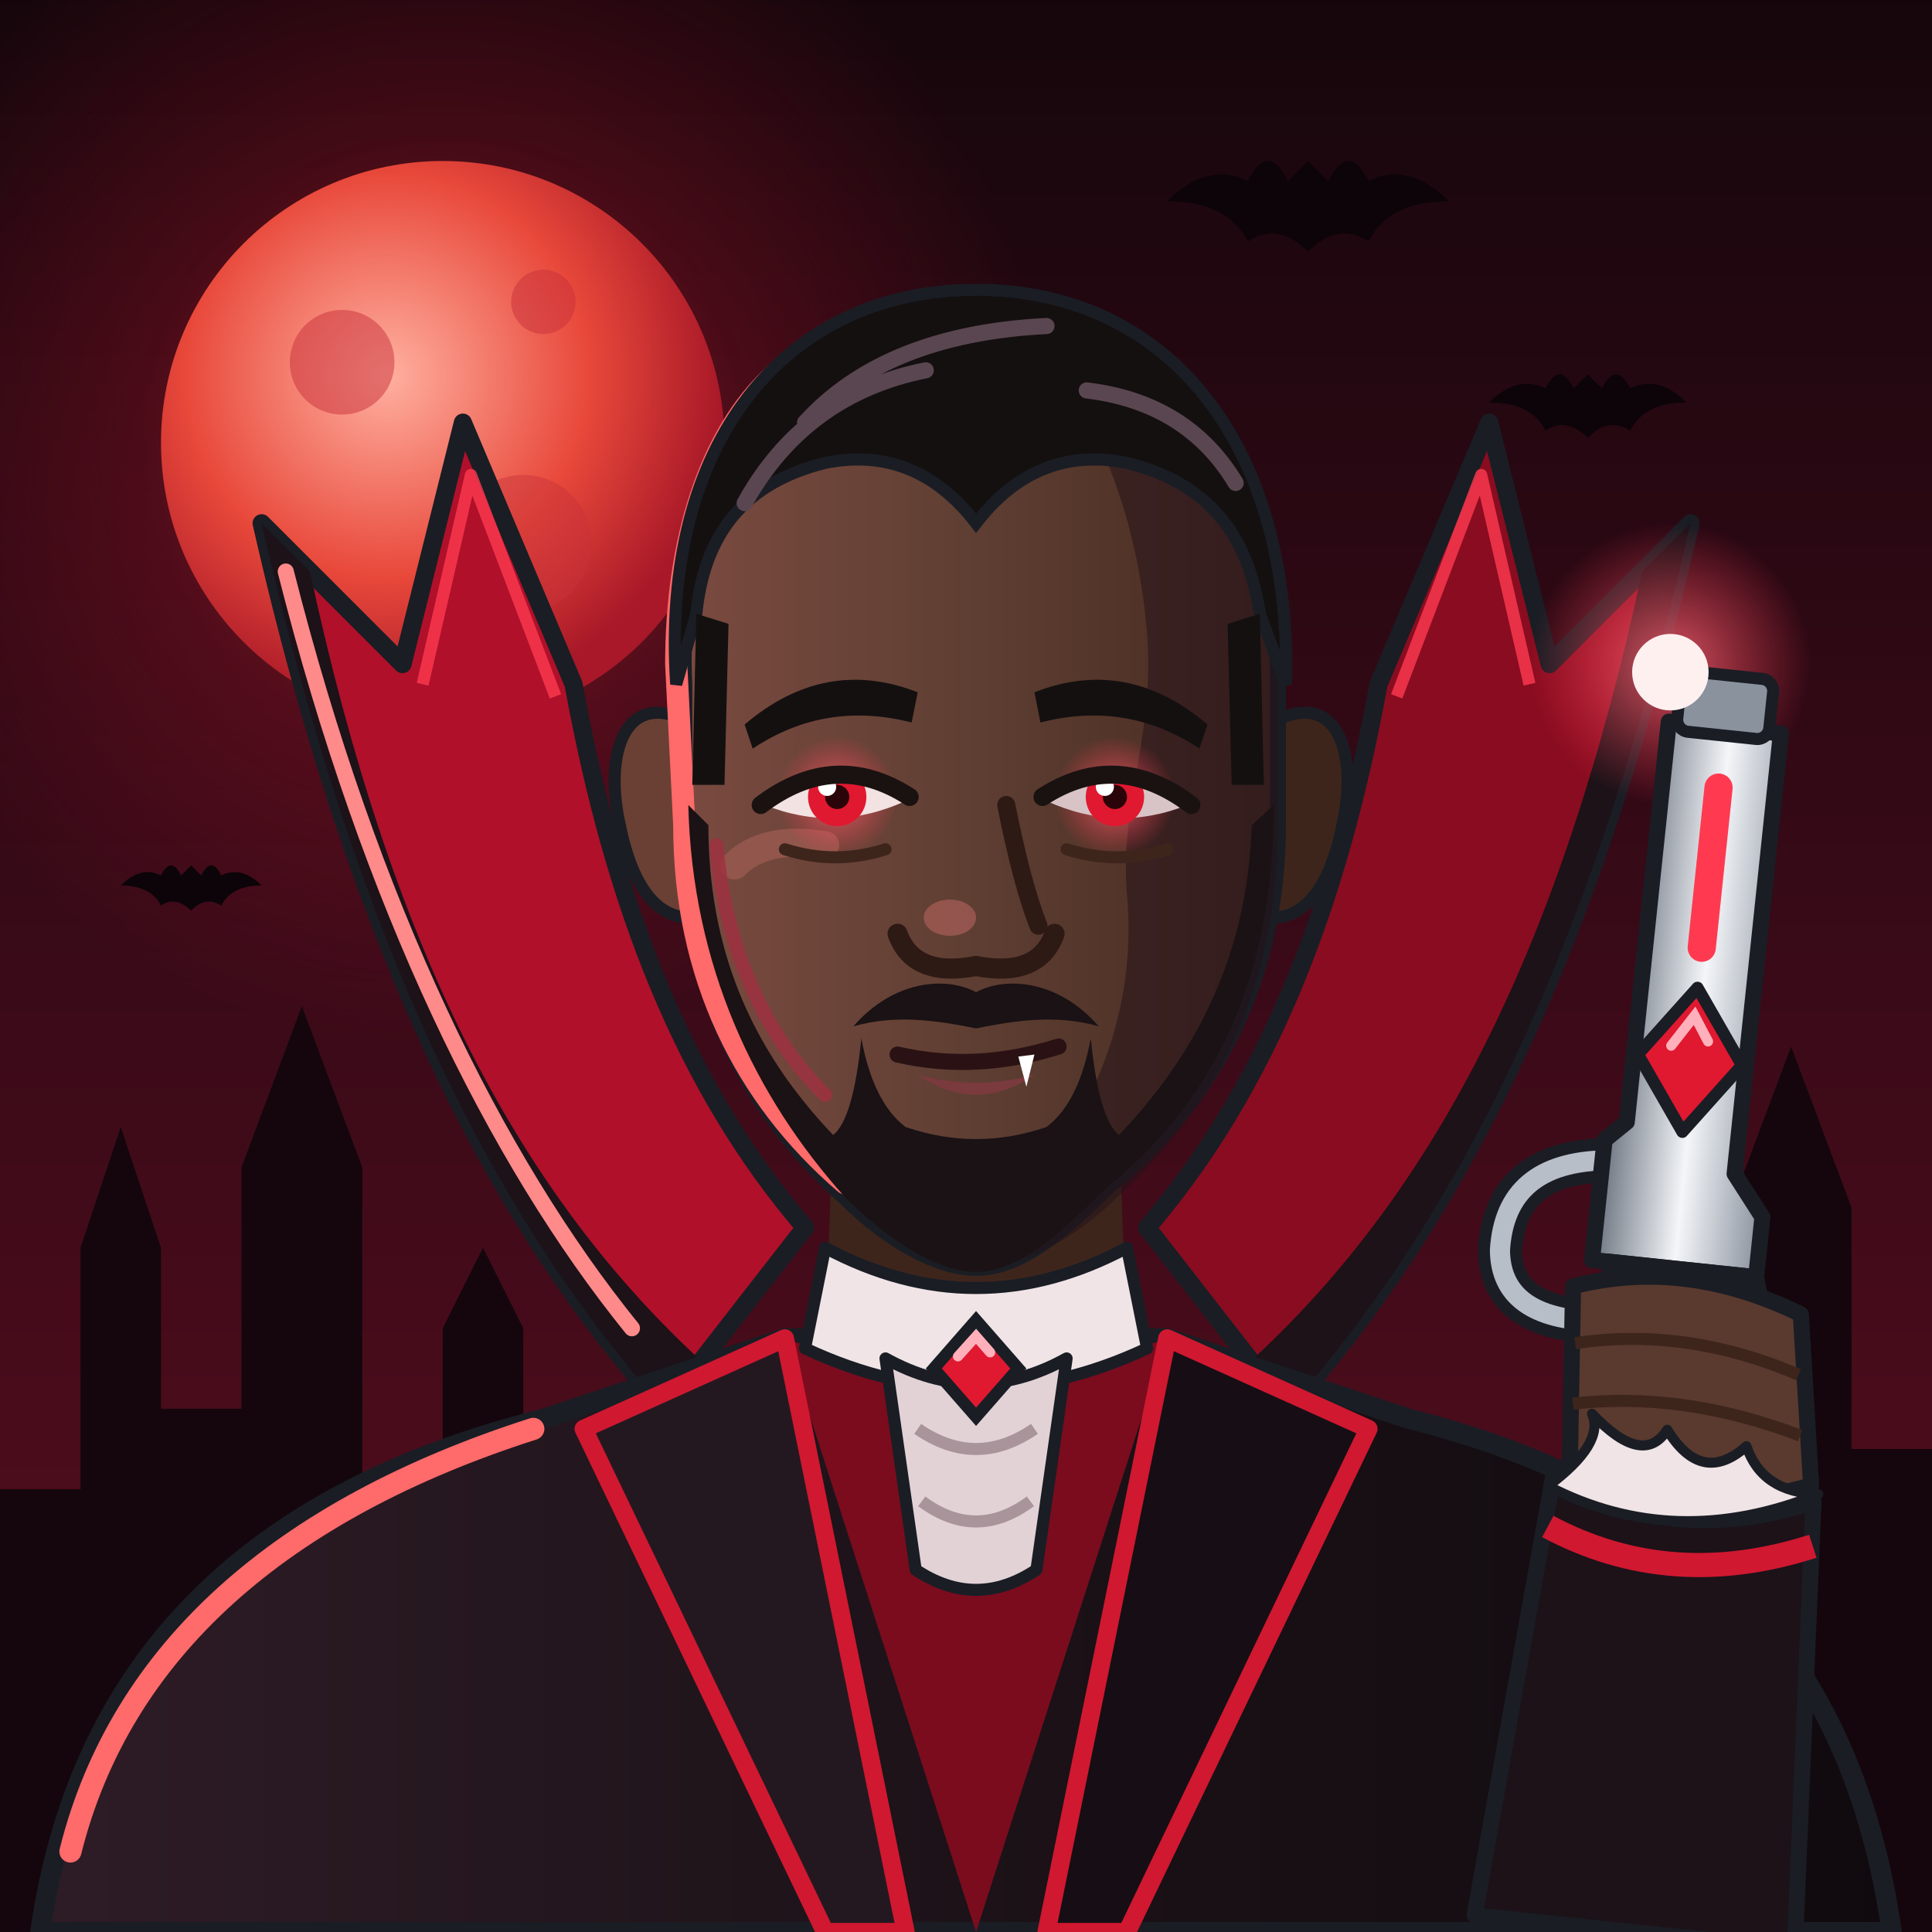
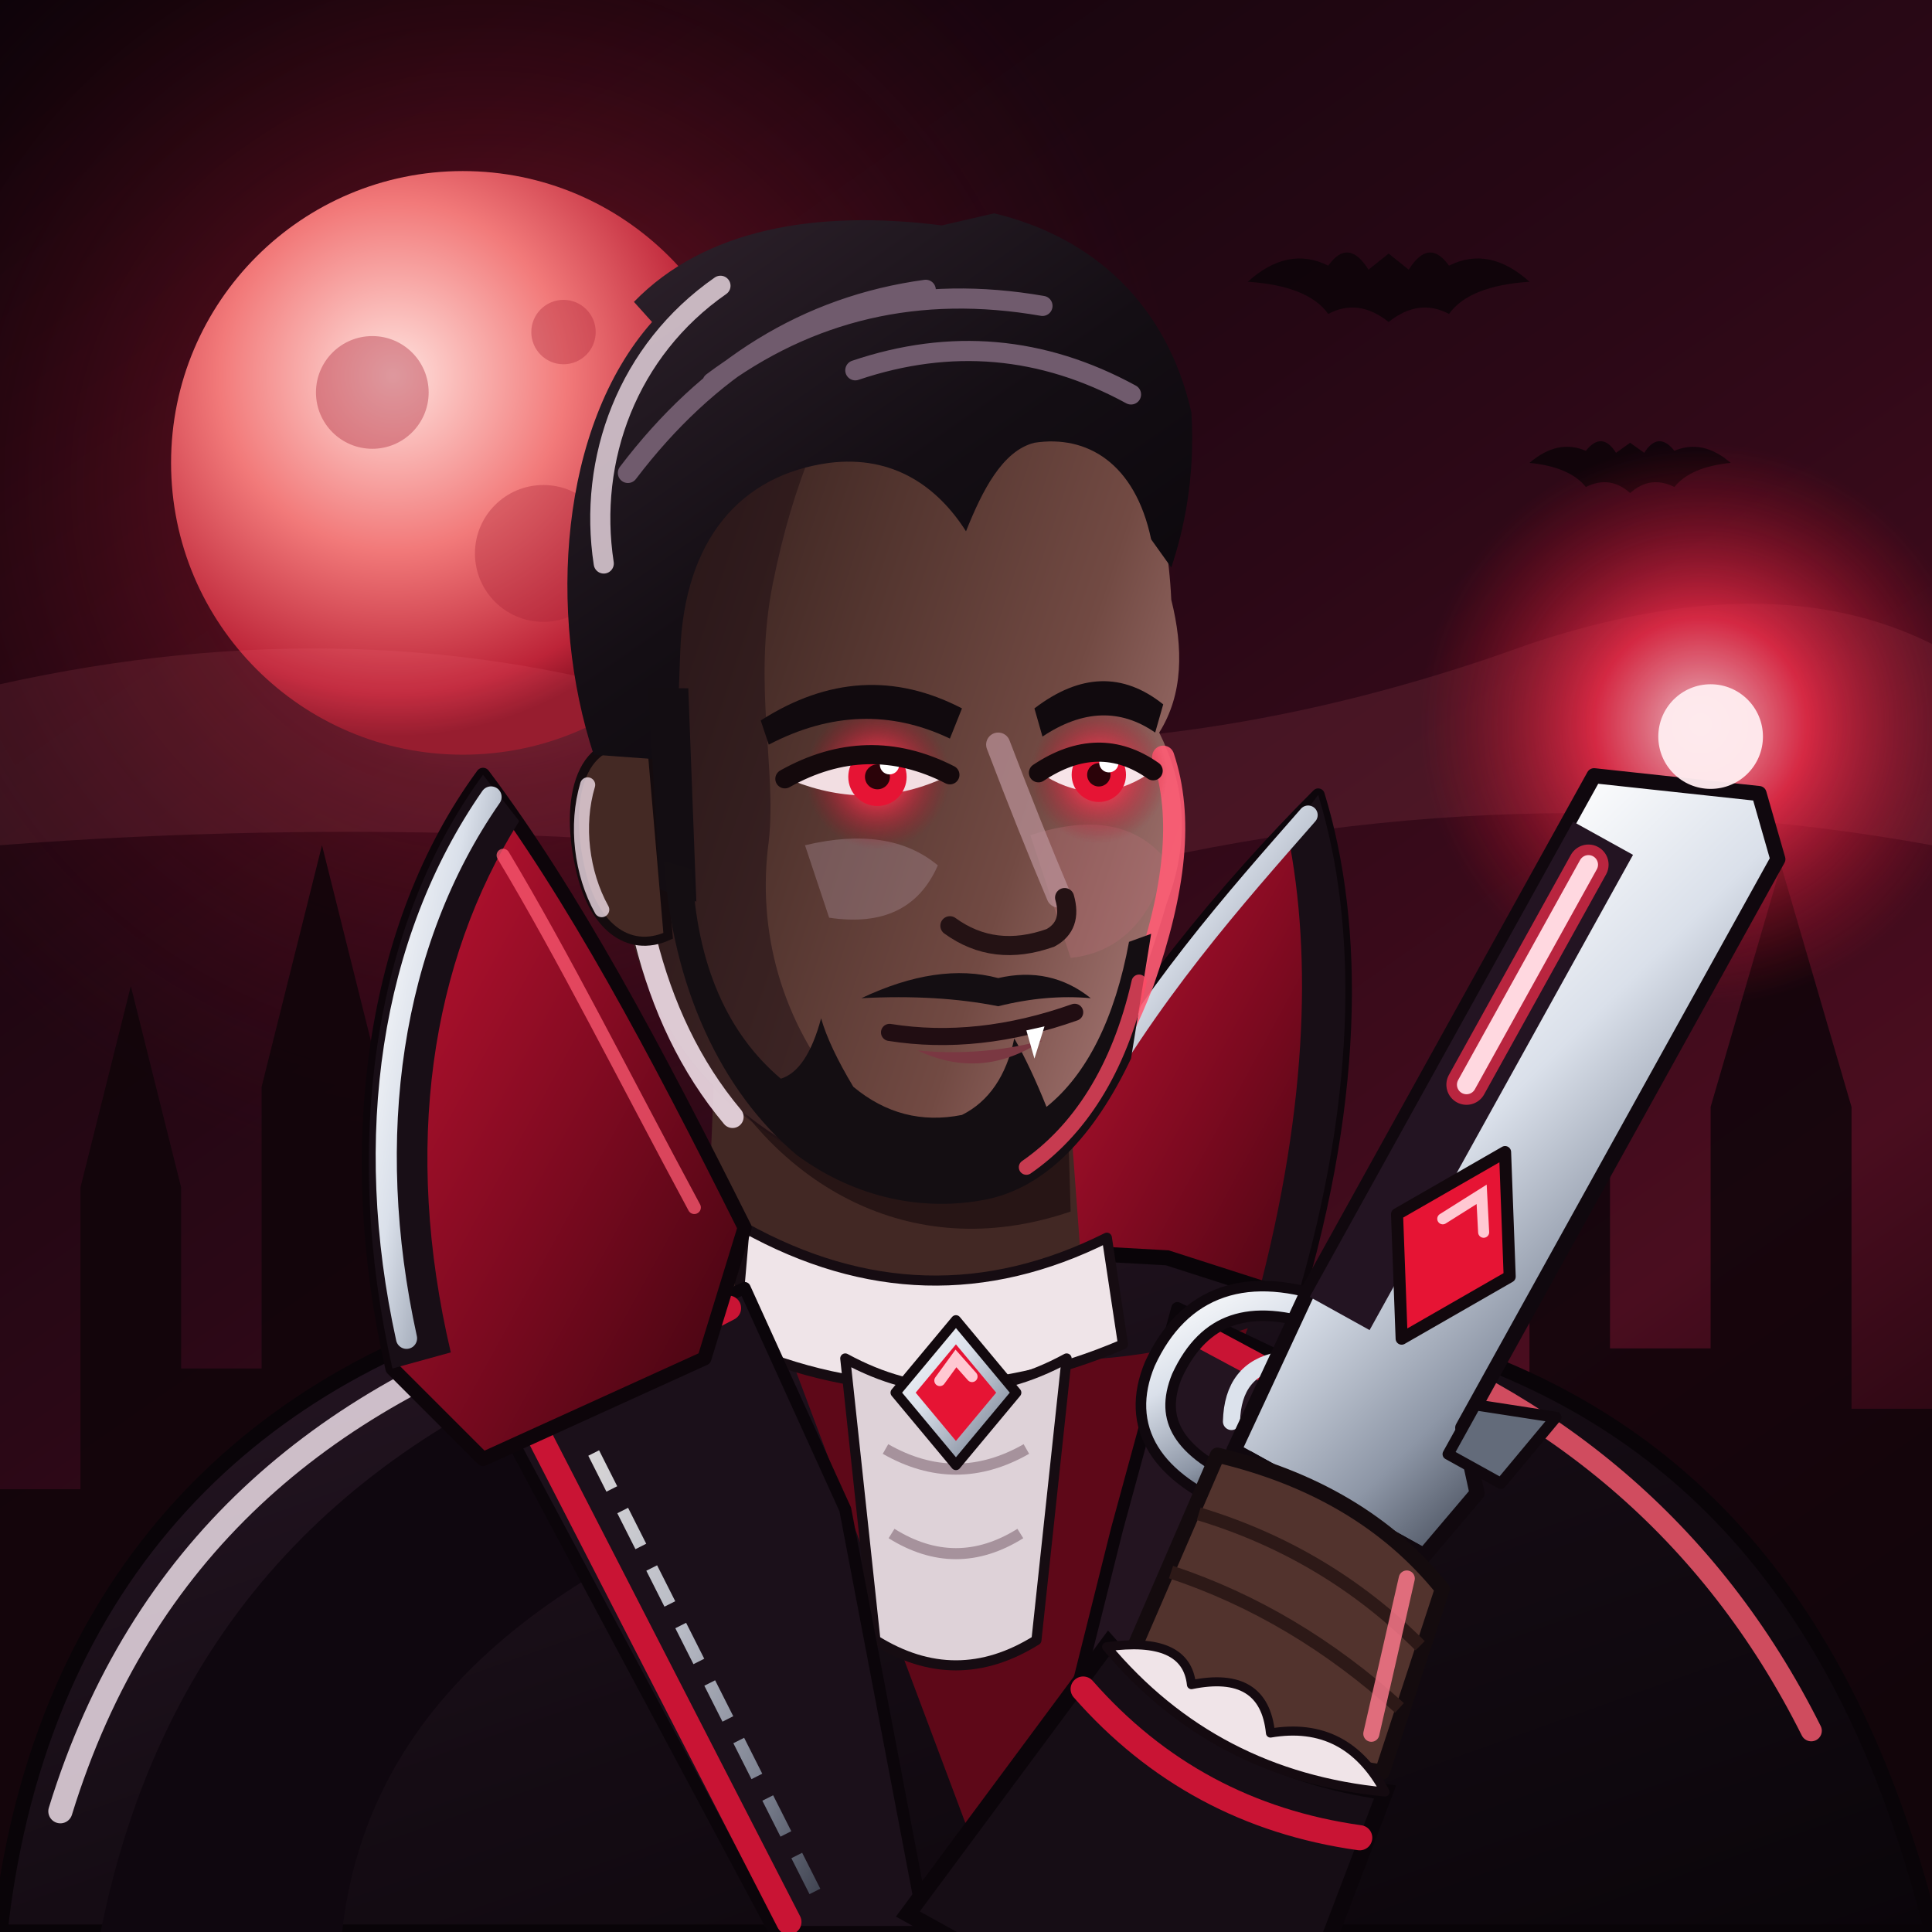
<svg xmlns="http://www.w3.org/2000/svg" width="384" height="384" viewBox="0 0 96 96">
  <defs>
-     <linearGradient id="sky" x1="0" y1="0" x2="0" y2="1">
-       <stop offset="0" stop-color="#16060c" />
-       <stop offset="0.5" stop-color="#3a0a18" />
-       <stop offset="1" stop-color="#5a0e1e" />
+     <linearGradient id="sky" x1="0.1" y1="0" x2="0.8" y2="1">
+       <stop offset="0" stop-color="#0c0309" />
+       <stop offset="0.45" stop-color="#2a0816" />
+       <stop offset="0.8" stop-color="#4a0d1f" />
+       <stop offset="1" stop-color="#1a050c" />
    </linearGradient>
-     <radialGradient id="moonglow" cx="0.5" cy="0.5" r="0.5">
-       <stop offset="0" stop-color="#ff5a5a" stop-opacity="0.6" />
-       <stop offset="0.5" stop-color="#d01830" stop-opacity="0.22" />
-       <stop offset="1" stop-color="#d01830" stop-opacity="0" />
+     <radialGradient id="moonHalo" cx="0.5" cy="0.5" r="0.5">
+       <stop offset="0" stop-color="#ffa3af" stop-opacity="0.65" />
+       <stop offset="0.42" stop-color="#d41e3a" stop-opacity="0.26" />
+       <stop offset="1" stop-color="#7a0a1e" stop-opacity="0" />
    </radialGradient>
-     <radialGradient id="moon" cx="0.4" cy="0.38" r="0.6">
-       <stop offset="0" stop-color="#ffb0a0" />
-       <stop offset="0.6" stop-color="#e8483a" />
-       <stop offset="1" stop-color="#a81828" />
+     <radialGradient id="bloodMoon" cx="0.38" cy="0.35" r="0.62">
+       <stop offset="0" stop-color="#ffe2de" />
+       <stop offset="0.48" stop-color="#f27a7a" />
+       <stop offset="0.88" stop-color="#bd2438" />
+       <stop offset="1" stop-color="#8a1224" />
    </radialGradient>
-     <radialGradient id="redglow" cx="0.5" cy="0.5" r="0.5">
-       <stop offset="0" stop-color="#ff6a78" stop-opacity="0.8" />
-       <stop offset="1" stop-color="#ff3a50" stop-opacity="0" />
+     <radialGradient id="rubyGlow" cx="0.5" cy="0.5" r="0.5">
+       <stop offset="0" stop-color="#ffd0d8" />
+       <stop offset="0.38" stop-color="#ff2e4c" stop-opacity="0.88" />
+       <stop offset="1" stop-color="#a80a22" stop-opacity="0" />
    </radialGradient>
-     <linearGradient id="skin" x1="1" y1="0" x2="0" y2="0">
-       <stop offset="0" stop-color="#46291f" />
-       <stop offset="0.5" stop-color="#5e3e32" />
-       <stop offset="1" stop-color="#7a4a40" />
+     <linearGradient id="skin" x1="0.06" y1="0.18" x2="0.96" y2="0.65">
+       <stop offset="0" stop-color="#301c1a" />
+       <stop offset="0.4" stop-color="#53352f" />
+       <stop offset="0.76" stop-color="#724a43" />
+       <stop offset="1" stop-color="#996c68" />
    </linearGradient>
-     <linearGradient id="coat" x1="0" y1="0" x2="1" y2="0">
-       <stop offset="0" stop-color="#2e1c26" />
-       <stop offset="0.5" stop-color="#1c1218" />
-       <stop offset="1" stop-color="#100a0e" />
+     <linearGradient id="velvet" x1="0" y1="0" x2="1" y2="1">
+       <stop offset="0" stop-color="#291827" />
+       <stop offset="0.5" stop-color="#150c14" />
+       <stop offset="1" stop-color="#0a050a" />
    </linearGradient>
-     <linearGradient id="silver" x1="0" y1="0" x2="1" y2="0">
-       <stop offset="0" stop-color="#6c7480" />
-       <stop offset="0.5" stop-color="#f4f6f9" />
-       <stop offset="1" stop-color="#8a929e" />
+     <linearGradient id="crimsonVelvet" x1="0" y1="0" x2="1" y2="1">
+       <stop offset="0" stop-color="#c91434" />
+       <stop offset="0.55" stop-color="#7d0a20" />
+       <stop offset="1" stop-color="#3b040f" />
+     </linearGradient>
+     <linearGradient id="silver" x1="0" y1="0" x2="1" y2="1">
+       <stop offset="0" stop-color="#ffffff" />
+       <stop offset="0.4" stop-color="#dae0ea" />
+       <stop offset="0.78" stop-color="#8d96a6" />
+       <stop offset="1" stop-color="#4c5361" />
+     </linearGradient>
+     <linearGradient id="hair" x1="0.1" y1="0" x2="0.9" y2="1">
+       <stop offset="0" stop-color="#2e222c" />
+       <stop offset="0.5" stop-color="#140e14" />
+       <stop offset="1" stop-color="#09060a" />
    </linearGradient>
  </defs>
  <rect width="96" height="96" fill="url(#sky)" />
-   <circle cx="22" cy="22" r="30" fill="url(#moonglow)" />
-   <circle cx="22" cy="22" r="14" fill="url(#moon)" />
-   <circle cx="17" cy="18" r="2.6" fill="#c8303a" opacity="0.5" />
-   <circle cx="26" cy="27" r="3.4" fill="#c8303a" opacity="0.45" />
-   <circle cx="27" cy="15" r="1.6" fill="#c8303a" opacity="0.5" />
-   <path d="M 0 74 L 4 74 L 4 62 L 6 56 L 8 62 L 8 70 L 12 70 L 12 58 L 15 50 L 18 58 L 18 74 L 22 74 L 22 66 L 24 62 L 26 66 L 26 96 L 0 96 Z" fill="#14060c" />
-   <path d="M 96 72 L 92 72 L 92 60 L 89 52 L 86 60 L 86 96 L 96 96 Z" fill="#14060c" />
-   <g fill="#0c0408">
-     <path d="M 58 10 Q 60 8 62 9 Q 63 7 64 9 L 65 8 L 66 9 Q 67 7 68 9 Q 70 8 72 10 Q 69 10 68 12 Q 66.5 11 65 12.5 Q 63.5 11 62 12 Q 61 10 58 10 Z" />
-     <path d="M 74 20 Q 75.4 18.6 76.8 19.3 Q 77.5 17.9 78.2 19.3 L 78.9 18.6 L 79.6 19.3 Q 80.3 17.9 81 19.3 Q 82.4 18.6 83.8 20 Q 81.7 20 81 21.4 Q 79.9 20.7 78.9 21.75 Q 77.8 20.7 76.8 21.4 Q 76.1 20 74 20 Z" />
-     <path d="M 6 44 Q 7 43 8 43.5 Q 8.5 42.5 9 43.5 L 9.5 43 L 10 43.5 Q 10.5 42.5 11 43.5 Q 12 43 13 44 Q 11.5 44 11 45 Q 10.2 44.5 9.5 45.25 Q 8.7 44.5 8 45 Q 7.5 44 6 44 Z" />
+   <circle cx="24" cy="24" r="35" fill="url(#moonHalo)" />
+   <circle cx="23" cy="23" r="14.5" fill="url(#bloodMoon)" />
+   <circle cx="18.5" cy="19.5" r="2.8" fill="#a82034" opacity="0.38" />
+   <circle cx="27" cy="27.5" r="3.4" fill="#a82034" opacity="0.34" />
+   <circle cx="28" cy="16.5" r="1.6" fill="#a82034" opacity="0.35" />
+   <path d="M 0 34 Q 18 30 34 35 Q 54 40 76 32 Q 88 28 96 32 L 96 42 Q 74 38 52 44 Q 26 40 0 42 Z" fill="#ff7888" opacity="0.11" />
+   <path d="M 0 74 L 4 74 L 4 59 L 6.5 49 L 9 59 L 9 68 L 13 68 L 13 54 L 16 42 L 19 54 L 19 72 L 24 72 L 24 62 L 26.5 55 L 29 62 L 29 96 L 0 96 Z" fill="#11040a" opacity="0.92" />
+   <path d="M 96 70 L 92 70 L 92 55 L 88.5 43 L 85 55 L 85 67 L 80 67 L 80 58 L 78 52 L 76 58 L 76 96 L 96 96 Z" fill="#11040a" opacity="0.88" />
+   <g fill="#0c0308" opacity="0.85">
+     <path d="M 62 14 Q 64 12.2 66 13.2 Q 67 11.8 68 13.4 L 69 12.6 L 70 13.4 Q 71 11.8 72 13.2 Q 74 12.2 76 14 Q 73 14.2 72 15.6 Q 70.5 14.8 69 16 Q 67.5 14.8 66 15.6 Q 65 14.2 62 14 Z" />
+     <path d="M 76 23 Q 77.4 21.8 78.8 22.4 Q 79.6 21.4 80.3 22.5 L 81 22 L 81.7 22.5 Q 82.4 21.4 83.2 22.4 Q 84.6 21.8 86 23 Q 84 23.2 83.2 24.2 Q 82 23.6 81 24.5 Q 80 23.6 78.8 24.2 Q 78 23.2 76 23 Z" />
  </g>
-   <path d="M 33 70 C 25 61 18 48 13 26 L 20 33 L 23 21 L 28.5 34 C 30.5 45 34 54 40 61 Z" fill="#b0102a" stroke="#1a1d24" stroke-width="0.9" stroke-linejoin="round" />
-   <path d="M 64 70 C 72 61 79 48 84 26 L 77 33 L 74 21 L 68.5 34 C 66.5 45 63 54 57 61 Z" fill="#8a0c20" stroke="#1a1d24" stroke-width="0.9" stroke-linejoin="round" />
-   <path d="M 33 70 C 25 61 18 48 13 26 L 15.4 28.4 C 19.4 47 25.6 59 34.6 67.4 Z M 64 70 C 72 61 79 48 84 26 L 81.6 28.4 C 77.6 47 71.4 59 62.4 67.4 Z" fill="#1c1218" />
-   <path d="M 31.4 66 C 24.6 57.6 18.4 45 14.2 28.4" fill="none" stroke="#ff8a8a" stroke-width="0.8" stroke-linecap="round" />
-   <path d="M 21 34 L 23.4 23.6 L 27.6 34.6 M 76 34 L 73.6 23.6 L 69.4 34.6" fill="none" stroke="#ff3a50" stroke-width="0.6" stroke-linejoin="round" opacity="0.8" />
-   <path d="M 2 96 C 4 82 13 74 27 70.5 L 39 66.5 L 58 66.5 L 70 70.5 C 84 74 92 82 94 96 Z" fill="url(#coat)" stroke="#1a1d24" stroke-width="1" />
-   <path d="M 26.5 71 C 14 75 6 82 3.5 92" fill="none" stroke="#ff6a6a" stroke-width="1.1" stroke-linecap="round" />
-   <path d="M 41.5 53 L 41 67 Q 48.5 70 56 67 L 55.5 53 Z" fill="#3e251c" />
-   <path d="M 39 66.5 L 48.5 96 L 58 66.5 Q 48.5 70 39 66.5 Z" fill="#7a0c1e" />
-   <path d="M 41 62 Q 48.5 66 56 62 L 57 67 Q 48.5 71 40 67 Z" fill="#f0e4e6" stroke="#1a1d24" stroke-width="0.6" stroke-linejoin="round" />
-   <path d="M 44 67.5 Q 48.5 70 53 67.5 L 51.5 78 Q 48.5 80 45.5 78 Z" fill="#e2d2d6" stroke="#1a1d24" stroke-width="0.6" stroke-linejoin="round" />
-   <path d="M 45.6 71 Q 48.5 73 51.4 71 M 45.8 74.6 Q 48.5 76.6 51.2 74.6" fill="none" stroke="#a8949a" stroke-width="0.6" />
-   <path d="M 48.5 65.6 L 50.6 68 L 48.5 70.4 L 46.4 68 Z" fill="#e01830" stroke="#1a1d24" stroke-width="0.6" />
-   <path d="M 47.6 67.4 L 48.5 66.4 L 49.2 67.2" fill="none" stroke="#ffb0ba" stroke-width="0.5" stroke-linecap="round" />
-   <path d="M 39 66.5 L 29 71 L 41 96 L 45 96 Z" fill="#241820" stroke="#d01830" stroke-width="0.9" stroke-linejoin="round" />
-   <path d="M 58 66.5 L 68 71 L 56 96 L 52 96 Z" fill="#160e14" stroke="#d01830" stroke-width="0.9" stroke-linejoin="round" />
-   <path d="M 34.5 36 C 31 34 30 37.5 30.8 41 C 31.5 44.5 33 46 35 45.5 Z" fill="#6a4034" stroke="#1a1d24" stroke-width="0.6" />
-   <path d="M 63 36 C 66.5 34 67.5 37.5 66.7 41 C 66 44.5 64.5 46 62.5 45.5 Z" fill="#3e251c" stroke="#1a1d24" stroke-width="0.6" />
-   <path d="M 34 34 C 33.5 24 39 16 48.5 16 C 58 16 63.5 23 63.5 33 L 63.5 41 C 63.5 49 60 55 55 59 C 52.5 61.5 50.5 63 48.5 63 C 46.5 63 44 61.5 42 59.5 C 37 55 34 49 34 41 Z" fill="url(#skin)" stroke="#1a1d24" stroke-width="0.8" />
-   <path d="M 56 16.8 C 60 18.5 64 24 63.5 34 L 63.5 41 C 63.5 49 60.5 55 55.5 59.5 C 53.5 61.5 51 62.8 49 63 L 50.5 59.5 C 54.5 55.5 56.5 50 56 44.5 C 55.6 40 57.4 36.5 57 31.5 C 56.5 25.5 54.5 20.5 51 16.4 Z" fill="#24121a" opacity="0.55" />
-   <path d="M 38.5 18.6 C 35.2 21.6 33.6 27 33.6 33 L 34 41 C 34 48.5 37 54.5 42 58.8" fill="none" stroke="#ff6a6a" stroke-width="1.1" stroke-linecap="round" />
-   <path d="M 36.5 43 Q 38 41.5 41 42" fill="none" stroke="#9a5a50" stroke-width="1.4" stroke-linecap="round" opacity="0.8" />
-   <path d="M 33.6 34 C 32.8 22 39 14.4 48.5 14.4 C 58 14.4 64.2 22 63.9 34 L 62.6 30.5 C 62 26.5 60 24 56 23 C 53 22.4 50.5 23.4 48.5 26 C 46.5 23.4 44 22.4 41 23 C 37 24 35 26.5 34.6 30.5 Z" fill="#141010" stroke="#1a1d24" stroke-width="0.6" />
-   <path d="M 40 21 Q 44 16.6 52 16.2 M 37 25 Q 40 19.6 46 18.4 M 54 19.4 Q 59 20 61.4 24" fill="none" stroke="#5a4650" stroke-width="0.8" stroke-linecap="round" />
-   <path d="M 34.6 30.5 L 34.4 39 L 36 39 L 36.2 31 Z M 62.6 30.5 L 62.8 39 L 61.2 39 L 61 31 Z" fill="#141010" />
-   <path d="M 37 36 Q 41 32.6 45.6 34.4 L 45.3 35.9 Q 41 34.8 37.4 37.2 Z" fill="#141010" />
-   <path d="M 60 36 Q 56 32.6 51.4 34.4 L 51.7 35.9 Q 56 34.8 59.6 37.2 Z" fill="#141010" />
-   <circle cx="41.6" cy="39.6" r="3" fill="url(#redglow)" />
-   <circle cx="55.4" cy="39.6" r="3" fill="url(#redglow)" />
-   <path d="M 38 40 Q 41.5 37.6 45 39.8 Q 41.5 41.4 38 40 Z" fill="#f2e2e2" />
-   <path d="M 52 39.8 Q 55.5 37.6 59 40 Q 55.5 41.4 52 39.8 Z" fill="#d8c4c6" />
-   <circle cx="41.6" cy="39.6" r="1.45" fill="#e01830" />
-   <circle cx="55.4" cy="39.6" r="1.45" fill="#e01830" />
-   <circle cx="41.6" cy="39.6" r="0.6" fill="#2a0408" />
-   <circle cx="55.4" cy="39.6" r="0.6" fill="#2a0408" />
-   <circle cx="41.1" cy="39.1" r="0.45" fill="#ffffff" />
-   <circle cx="54.9" cy="39.1" r="0.45" fill="#ffffff" />
-   <path d="M 37.8 40 Q 41.5 37.2 45.2 39.6 M 51.8 39.6 Q 55.5 37.2 59.2 40" fill="none" stroke="#1a1210" stroke-width="0.9" stroke-linecap="round" />
-   <path d="M 39 42.2 Q 41.5 43 44 42.2 M 53 42.2 Q 55.5 43 58 42.2" fill="none" stroke="#3e251c" stroke-width="0.6" stroke-linecap="round" />
-   <path d="M 50 40 Q 50.8 44 51.6 46" fill="none" stroke="#2e1a14" stroke-width="0.9" stroke-linecap="round" />
-   <path d="M 44.6 46.4 Q 45.4 48.6 48.5 48 Q 51.6 48.6 52.4 46.4" fill="none" stroke="#2e1a14" stroke-width="1" stroke-linecap="round" />
-   <ellipse cx="47.2" cy="45.6" rx="1.3" ry="0.9" fill="#a05a54" opacity="0.8" />
-   <path d="M 34.2 40 C 34.4 48 37.5 54.5 42 59.5 C 44 61.5 46.5 63.2 48.5 63.2 C 50.5 63.2 52.5 61.5 55 59 C 60 55 63.3 49 63.3 40 L 62.2 41 C 62 47 59.8 52 55.6 56.4 Q 54.6 55.6 54.2 51.6 Q 53.6 54.8 52 56 Q 48.5 57.2 45 56 Q 43.4 54.8 42.8 51.6 Q 42.4 55.6 41.4 56.4 C 37.2 52 35.2 47 35.2 41 Z" fill="#1a1214" />
-   <path d="M 42.4 51 C 44.4 48.7 47 48.5 48.5 49.3 C 50 48.5 52.6 48.7 54.6 51 C 52.5 50.4 50.5 50.7 48.5 51.1 C 46.5 50.7 44.5 50.4 42.4 51 Z" fill="#1a1214" />
-   <path d="M 44.6 52.4 Q 48.5 53.3 52.6 52" fill="none" stroke="#2a1214" stroke-width="0.8" stroke-linecap="round" />
-   <path d="M 45.6 53.4 Q 48.5 55.4 51.4 53.4 Q 48.5 54.2 45.6 53.4 Z" fill="#7a3a3e" />
-   <path d="M 50.6 52.5 L 51.4 52.4 L 51 54 Z" fill="#ffffff" />
-   <path d="M 41 54.4 C 38 51.5 36 47 35.6 42" fill="none" stroke="#a03040" stroke-width="0.7" stroke-linecap="round" opacity="0.8" />
-   <circle cx="83" cy="33" r="7" fill="url(#redglow)" />
-   <g transform="rotate(6 83 60)">
-     <path d="M 79.6 58 Q 74.6 58.6 74.8 63 Q 75.2 66.4 80 66" fill="none" stroke="#1a1d24" stroke-width="2.2" stroke-linecap="round" />
-     <path d="M 79.6 58 Q 74.6 58.6 74.8 63 Q 75.2 66.4 80 66" fill="none" stroke="#b8bec8" stroke-width="1" stroke-linecap="round" />
-     <path d="M 80.4 36 L 86 36 L 86 58 L 87.6 60 L 87.6 63 L 79.4 63 L 79.4 57 L 80.4 56 Z" fill="url(#silver)" stroke="#1a1d24" stroke-width="0.8" stroke-linejoin="round" />
-     <rect x="80.8" y="33.4" width="4.6" height="3" rx="0.6" fill="#8a929e" stroke="#1a1d24" stroke-width="0.6" />
-     <path d="M 83.2 39 L 83.2 47" stroke="#ff3a50" stroke-width="1.4" stroke-linecap="round" />
-     <path d="M 83.2 49 L 85.8 52.6 L 83.2 56.2 L 80.6 52.6 Z" fill="#e01830" stroke="#1a1d24" stroke-width="0.6" stroke-linejoin="round" />
-     <path d="M 82.2 52 L 83.2 50.4 L 84 51.6" fill="none" stroke="#ffb0ba" stroke-width="0.5" stroke-linecap="round" />
-     <path d="M 80.2 63 L 87.6 63 L 91.6 76 L 84.6 77.4 Z" fill="#241c22" stroke="#1a1d24" stroke-width="0.8" stroke-linejoin="round" />
-     <path d="M 78.6 64.4 Q 84 62.4 90 64.6 L 91.4 73 Q 85 75.6 79.4 73.6 Z" fill="#5a3a2e" stroke="#1a1d24" stroke-width="0.8" stroke-linejoin="round" />
-     <path d="M 79 67.2 Q 84.4 65.8 90.2 67.6 M 79.2 70.2 Q 84.6 69 90.6 70.6" fill="none" stroke="#3e251c" stroke-width="0.6" />
-     <path d="M 78.6 74 Q 85 76.8 91.6 73.8 L 93 96 L 77 96 Z" fill="#1c1218" stroke="#1a1d24" stroke-width="0.8" stroke-linejoin="round" />
-     <path d="M 78.4 74.4 Q 81 72 80.2 70.6 Q 83 73 84 71 Q 86 73.6 88 71.4 Q 89 73.6 91.8 73.4 Q 85 77 78.4 74.4 Z" fill="#f0e4e6" stroke="#1a1d24" stroke-width="0.5" stroke-linejoin="round" />
-     <path d="M 78.6 76.4 Q 85 79 91.8 76" fill="none" stroke="#d01830" stroke-width="1.2" />
+   <path d="M 52 57 C 56 50 61 44 65.5 39.5 C 67.5 46 67.5 55 64 66 L 52 67 Z" fill="url(#crimsonVelvet)" stroke="#0d060b" stroke-width="0.65" stroke-linejoin="round" />
+   <path d="M 65.5 39.5 C 67.5 46 67.5 55 64 66 L 62.2 65.5 C 65 55.5 65.2 47.5 64 41.5 Z" fill="#180e16" />
+   <path d="M 53.5 56 C 57 49.5 61.5 44.5 65 40.5" fill="none" stroke="url(#silver)" stroke-width="0.95" stroke-linecap="round" />
+   <path d="M 0 96 C 2 78 13 68 27 64.5 L 40 61.5 L 58 62.5 L 72 67 C 84 71 92 80 96 96 Z" fill="url(#velvet)" stroke="#090408" stroke-width="0.75" />
+   <path d="M 5 96 C 8 81 17 72 30 67 L 36 75 C 24 80 18 87 17 96 Z" fill="#0f070f" />
+   <path d="M 3 90 C 7 77 16 69.5 28 65.5" fill="none" stroke="#ebdce6" stroke-width="1.2" stroke-linecap="round" opacity="0.85" />
+   <path d="M 67 66 C 77 69.5 85 76 90 86" fill="none" stroke="#ff5c72" stroke-width="1.05" stroke-linecap="round" opacity="0.8" />
+   <path d="M 38 64 L 50 96 L 62 66 Q 50 70 38 64 Z" fill="#5e0818" />
+   <path d="M 35.5 53 L 35 65.5 Q 45 70 54 66.5 L 53 53 Z" fill="#422824" />
+   <path d="M 35.5 53 C 38.5 58.5 45 63 53.2 60.2 L 53 53.5 Z" fill="#1b0d0e" opacity="0.7" />
+   <path d="M 37 61 Q 46 66 55 61.5 L 55.8 66.8 Q 46 71 36.5 66.8 Z" fill="#efe4e8" stroke="#160c12" stroke-width="0.5" stroke-linejoin="round" />
+   <path d="M 42 67.5 Q 47.5 70.5 53 67.5 L 51.5 81.5 Q 47.5 84 43.5 81.5 Z" fill="#ded2d8" stroke="#160c12" stroke-width="0.5" stroke-linejoin="round" />
+   <path d="M 44 72 Q 47.5 74 51 72 M 44.3 76.2 Q 47.5 78.2 50.7 76.2" fill="none" stroke="#a6929c" stroke-width="0.55" />
+   <path d="M 47.5 65.6 L 50.5 69.2 L 47.5 72.8 L 44.5 69.2 Z" fill="url(#silver)" stroke="#12090e" stroke-width="0.5" stroke-linejoin="round" />
+   <path d="M 47.5 66.8 L 49.5 69.2 L 47.5 71.6 L 45.5 69.2 Z" fill="#e61434" />
+   <path d="M 46.7 68.6 L 47.5 67.5 L 48.3 68.4" fill="none" stroke="#ffc8d2" stroke-width="0.55" stroke-linecap="round" />
+   <path d="M 37 64 L 24.5 69.8 L 38.5 96 L 46 96 L 42 75 Z" fill="#1b101a" stroke="#0b050a" stroke-width="0.6" stroke-linejoin="round" />
+   <path d="M 36.2 65 L 26.2 70.2 L 39.2 95.5" fill="none" stroke="#c91434" stroke-width="1.25" stroke-linecap="round" stroke-linejoin="round" />
+   <path d="M 29.5 72.2 L 40.5 94" fill="none" stroke="url(#silver)" stroke-width="0.6" stroke-dasharray="2 1.2" opacity="0.82" />
+   <path d="M 58.5 65 L 69 70 L 57.5 96 L 50.5 96 L 55.5 76 Z" fill="#231420" stroke="#0b050a" stroke-width="0.6" stroke-linejoin="round" />
+   <path d="M 59 66 L 67.2 70.4 L 56.4 95.5" fill="none" stroke="#c91434" stroke-width="1.25" stroke-linecap="round" stroke-linejoin="round" />
+   <path d="M 19.5 68 C 17 57 18.5 46 24 38.5 C 28.5 44.5 32.5 52 37 61 L 35 67.5 L 24 72.5 Z" fill="url(#crimsonVelvet)" stroke="#0d050a" stroke-width="0.7" stroke-linejoin="round" />
+   <path d="M 19.5 68 C 17 57 18.5 46 24 38.5 L 25.8 40.8 C 21.4 47.8 20 57 22.4 67.2 Z" fill="#180e16" />
+   <path d="M 20.2 66.5 C 18 56.5 19.4 46.8 24.4 39.6" fill="none" stroke="url(#silver)" stroke-width="1.05" stroke-linecap="round" />
+   <path d="M 25 42.5 C 28 47.5 31 53.5 34.5 60" fill="none" stroke="#ff5972" stroke-width="0.65" stroke-linecap="round" opacity="0.75" />
+   <path d="M 30.5 34.5 C 30 22.5 36.2 15.8 45.5 15.8 C 53.5 15.8 57.8 21.2 58.2 29.8 C 58.8 32.2 58.8 34.5 57.6 36.4 C 58.8 38.8 59.2 41.6 58 44.8 C 56.8 48.8 55.2 53.4 52.6 56.6 C 51 58.6 49.4 59.8 47.2 59.6 C 43 59.2 37.8 56.8 34.6 53 C 31.8 49.6 30.6 45 30.5 39.8 Z" fill="url(#skin)" />
+   <path d="M 38.5 17.2 C 33.5 19.8 30.5 26 30.5 34.8 L 30.5 40.5 C 30.8 46 32.2 50.5 35.2 53.8 C 38 56.8 41.8 58.6 45.2 59.2 L 42 54.5 C 38.8 50.8 37.6 46.2 38.2 41.8 C 38.6 38.2 37.4 34 38.4 29 C 39.4 24 41 20.2 43.6 16.4 Z" fill="#1f0f15" opacity="0.54" />
+   <path d="M 40 42 Q 44.2 41 46.6 43 Q 45.2 46.2 41.2 45.6 Z" fill="#b0949e" opacity="0.36" />
+   <path d="M 51.2 41.5 Q 55.8 40 58 42.8 Q 56.8 47.2 53.2 47.6 Z" fill="#ad6b70" opacity="0.44" />
+   <path d="M 31.2 36 C 30.8 43.5 32.2 50.5 36.4 55.5" fill="none" stroke="#f0dde7" stroke-width="1.1" stroke-linecap="round" opacity="0.9" />
+   <path d="M 57.8 37.6 C 58.8 40.6 58.4 44.2 56.8 48.8 C 55.4 52.4 53.6 55.4 51.2 57.6" fill="none" stroke="#ff5c74" stroke-width="1.1" stroke-linecap="round" opacity="0.9" />
+   <path d="M 32.4 37.2 C 29 36 28 39.4 28.8 43 C 29.4 46 31.2 47.4 33.2 46.5 Z" fill="#442924" stroke="#140b0e" stroke-width="0.45" />
+   <path d="M 29.2 39 C 28.6 41 28.9 43.4 29.9 45.2" fill="none" stroke="#f0dde7" stroke-width="0.75" stroke-linecap="round" opacity="0.8" />
+   <path d="M 29.5 37.5 C 27.2 30.5 27.8 21.2 32.4 16 L 31.5 15 C 35 11.4 40.5 10.4 46.8 11.2 L 49.4 10.6 C 54.4 11.8 58 15.2 59.2 20.5 C 59.4 23.8 58.8 26.4 58.2 28.2 L 57.2 26.8 C 56.4 23 54 21.6 51.4 22 C 49.8 22.4 48.8 24.4 48 26.4 C 46.6 24.2 44.4 22.6 41.2 23 C 36.8 23.6 34 26.8 33.8 32.4 L 33.6 37.8 Z" fill="url(#hair)" />
+   <path d="M 31.2 23.5 Q 37.2 15.6 46 14.4 M 35.4 19 Q 42.6 13.6 51.8 15.2 M 42.5 18.4 Q 49.6 16 56.2 19.6" fill="none" stroke="#705b6d" stroke-width="1" stroke-linecap="round" />
+   <path d="M 30 28 C 29.2 22.8 31.2 17.4 35.8 14.2" fill="none" stroke="#f0dde7" stroke-width="1" stroke-linecap="round" opacity="0.8" />
+   <path d="M 32.2 34.2 L 32.8 44.2 L 34.6 44.8 L 34.2 34.2 Z" fill="#130d12" />
+   <circle cx="43.6" cy="38.6" r="3.6" fill="url(#rubyGlow)" opacity="0.78" />
+   <circle cx="54.6" cy="38.5" r="3.4" fill="url(#rubyGlow)" opacity="0.78" />
+   <path d="M 37.8 35.8 Q 42.8 32.6 47.8 35.2 L 47.2 36.7 Q 42.8 34.6 38.2 37 Z" fill="#110a0e" />
+   <path d="M 51.4 35.2 Q 54.8 32.6 57.8 35 L 57.4 36.4 Q 54.8 34.6 51.8 36.6 Z" fill="#110a0e" />
+   <path d="M 39.4 38.8 Q 43.1 36.9 46.8 38.7 Q 43.2 40.3 39.4 38.8 Z" fill="#f2dee2" />
+   <path d="M 52 38.6 Q 54.6 36.9 57 38.5 Q 54.5 40.1 52 38.6 Z" fill="#f7e4e8" />
+   <circle cx="43.6" cy="38.6" r="1.45" fill="#e61434" />
+   <circle cx="54.6" cy="38.5" r="1.35" fill="#e61434" />
+   <circle cx="43.6" cy="38.6" r="0.62" fill="#2b0309" />
+   <circle cx="54.6" cy="38.5" r="0.58" fill="#2b0309" />
+   <circle cx="44.2" cy="38" r="0.48" fill="#ffffff" />
+   <circle cx="55.1" cy="37.9" r="0.48" fill="#ffffff" />
+   <path d="M 39 38.7 Q 43.1 36.4 47.2 38.5 M 51.6 38.4 Q 54.6 36.4 57.3 38.3" fill="none" stroke="#14090c" stroke-width="0.95" stroke-linecap="round" />
+   <path d="M 49.6 37 Q 51.2 41.2 52.6 44.5" fill="none" stroke="#ba9299" stroke-width="1.2" stroke-linecap="round" opacity="0.72" />
+   <path d="M 47.2 46 Q 49.4 47.6 52.2 46.6 Q 53.3 46 52.9 44.6" fill="none" stroke="#241214" stroke-width="0.95" stroke-linecap="round" />
+   <path d="M 33 42.8 C 33.4 49 35.8 54.2 39.6 57.4 C 42.6 59.6 46 60.2 49 59.6 C 52 59 54.4 56.4 56.2 52.6 L 57.2 46.4 L 56.1 46.8 C 55.4 50.6 54 53.4 52 55 Q 51.2 53 50.4 51.6 Q 49.8 54.4 47.8 55.4 Q 44.8 56 42.4 54 Q 41.2 52 40.8 50.6 Q 40.1 53.2 38.8 53.6 C 36.2 51.4 34.6 48 34.4 43.2 Z" fill="#140e12" />
+   <path d="M 42.8 49.6 Q 46.6 47.8 49.6 48.6 Q 52.2 48 54.2 49.6 Q 52 49.4 49.6 50 Q 46.6 49.4 42.8 49.6 Z" fill="#140e12" />
+   <path d="M 44.2 51.3 Q 48.6 52 53.4 50.3" fill="none" stroke="#210d12" stroke-width="0.85" stroke-linecap="round" />
+   <path d="M 45.6 52.2 Q 48.8 53.7 51.8 51.7 Q 48.8 52.5 45.6 52.2 Z" fill="#7a3842" />
+   <path d="M 51 51.2 L 51.9 51 L 51.4 52.6 Z" fill="#ffffff" />
+   <path d="M 51 58 C 53.6 56.2 55.6 53.2 56.6 48.8" fill="none" stroke="#ff4a64" stroke-width="0.75" stroke-linecap="round" opacity="0.76" />
+   <circle cx="84.5" cy="36" r="14" fill="url(#rubyGlow)" opacity="0.86" />
+   <g transform="translate(71.5 64) rotate(29)">
+     <path d="M -4.2 3.8 Q -10.4 4.8 -10 10.2 Q -9.5 14.5 -3.6 13.8" fill="none" stroke="#10080e" stroke-width="2" stroke-linecap="round" />
+     <path d="M -4.2 3.8 Q -10.4 4.8 -10 10.2 Q -9.5 14.5 -3.6 13.8" fill="none" stroke="url(#silver)" stroke-width="0.95" stroke-linecap="round" />
+     <path d="M -5.2 7 Q -7 8.5 -5.8 10.8" fill="none" stroke="#dce2ec" stroke-width="0.85" stroke-linecap="round" />
+     <path d="M -5.6 -26 L 2 -29.2 L 4.4 -26.8 L 4.4 5.5 L 6.6 8 L 5.8 12 L -5 12 L -5.6 3.5 Z" fill="url(#silver)" stroke="#10080e" stroke-width="0.75" stroke-linejoin="round" />
+     <path d="M -5.4 -23.5 L -2 -23.5 L -2 3.5 L -5.4 3.5 Z" fill="#231422" />
+     <path d="M -3.7 -22 L -3.7 -9.5" stroke="#ff2e4c" stroke-width="2" stroke-linecap="round" opacity="0.68" />
+     <path d="M -3.7 -22 L -3.7 -9.5" stroke="#ffd8e0" stroke-width="0.95" stroke-linecap="round" />
+     <path d="M -0.4 -7.5 L 2.8 -2.2 L -0.4 3.1 L -3.6 -2.2 Z" fill="#e61434" stroke="#12080d" stroke-width="0.6" stroke-linejoin="round" />
+     <path d="M -1.5 -3.1 L -0.4 -5.1 L 0.6 -3.5" fill="none" stroke="#ffc8d2" stroke-width="0.55" stroke-linecap="round" />
+     <path d="M 4.4 4.2 L 8.2 2.8 L 7.4 7 L 4.4 7 Z" fill="#636b7a" stroke="#10080e" stroke-width="0.55" stroke-linejoin="round" />
+     <path d="M -4.2 12 L 5.6 12 L 10.2 28 L 1.2 29.5 Z" fill="#1e121c" stroke="#10080e" stroke-width="0.75" stroke-linejoin="round" />
+     <path d="M -5.6 12.6 Q 1.5 10.6 7.4 13 L 9.2 22.4 Q 2.4 25 -4.6 22.8 Z" fill="#52332d" stroke="#140b0e" stroke-width="0.75" stroke-linejoin="round" />
+     <path d="M -5 15.6 Q 1.5 14.2 7.8 16 M -4.8 18.8 Q 1.6 17.6 8.4 19.2" fill="none" stroke="#2d1917" stroke-width="0.65" />
+     <path d="M 5.6 13.4 L 7.8 21" stroke="#ff7a8e" stroke-width="0.8" stroke-linecap="round" opacity="0.82" />
+     <path d="M -5.8 23.4 Q 2 26.2 9.8 23.2 L 12.2 40 L -8 40 Z" fill="#160d15" stroke="#0b050a" stroke-width="0.8" />
+     <path d="M -5.8 23.6 Q -2.6 21.2 -1.2 23.2 Q 1.6 20.8 3.4 23.4 Q 6.4 21 9.8 23.2 Q 2 26.6 -5.8 23.6 Z" fill="#f0e4e8" stroke="#140a10" stroke-width="0.45" stroke-linejoin="round" />
+     <path d="M -5.8 26 Q 2 28.8 9.8 25.8" fill="none" stroke="#c91434" stroke-width="1.25" stroke-linecap="round" />
  </g>
-   <circle cx="83" cy="33.4" r="1.9" fill="#fff0f0" />
+   <circle cx="85" cy="36.6" r="2.6" fill="#ffecef" opacity="0.96" />
</svg>
